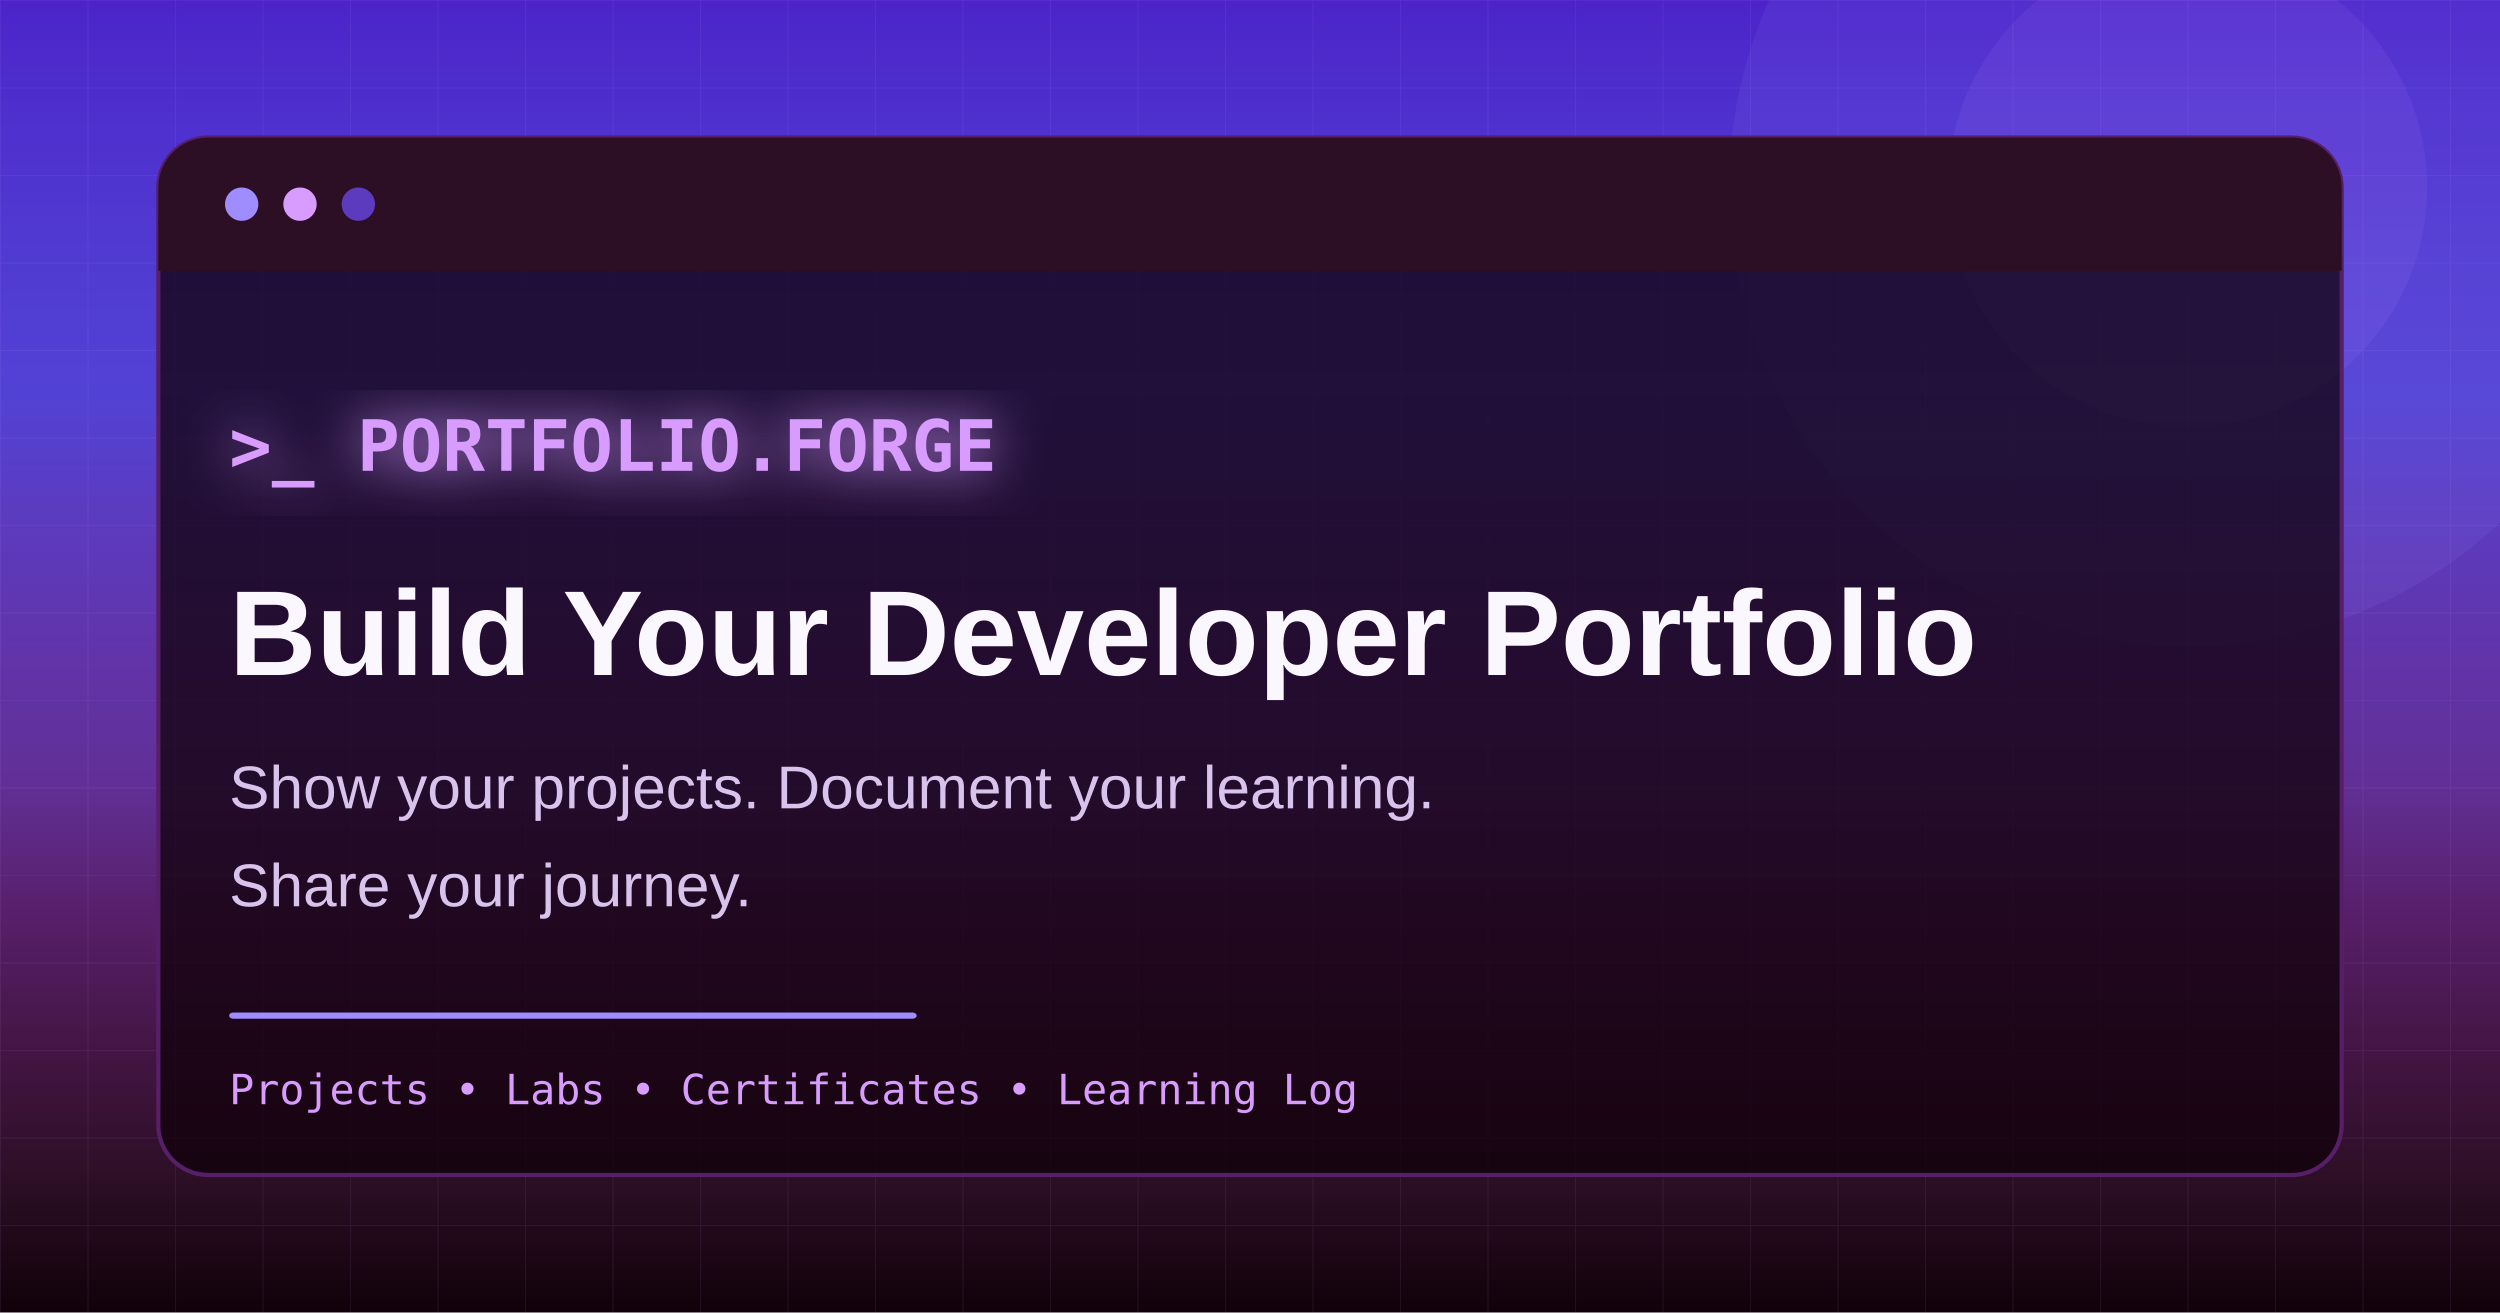
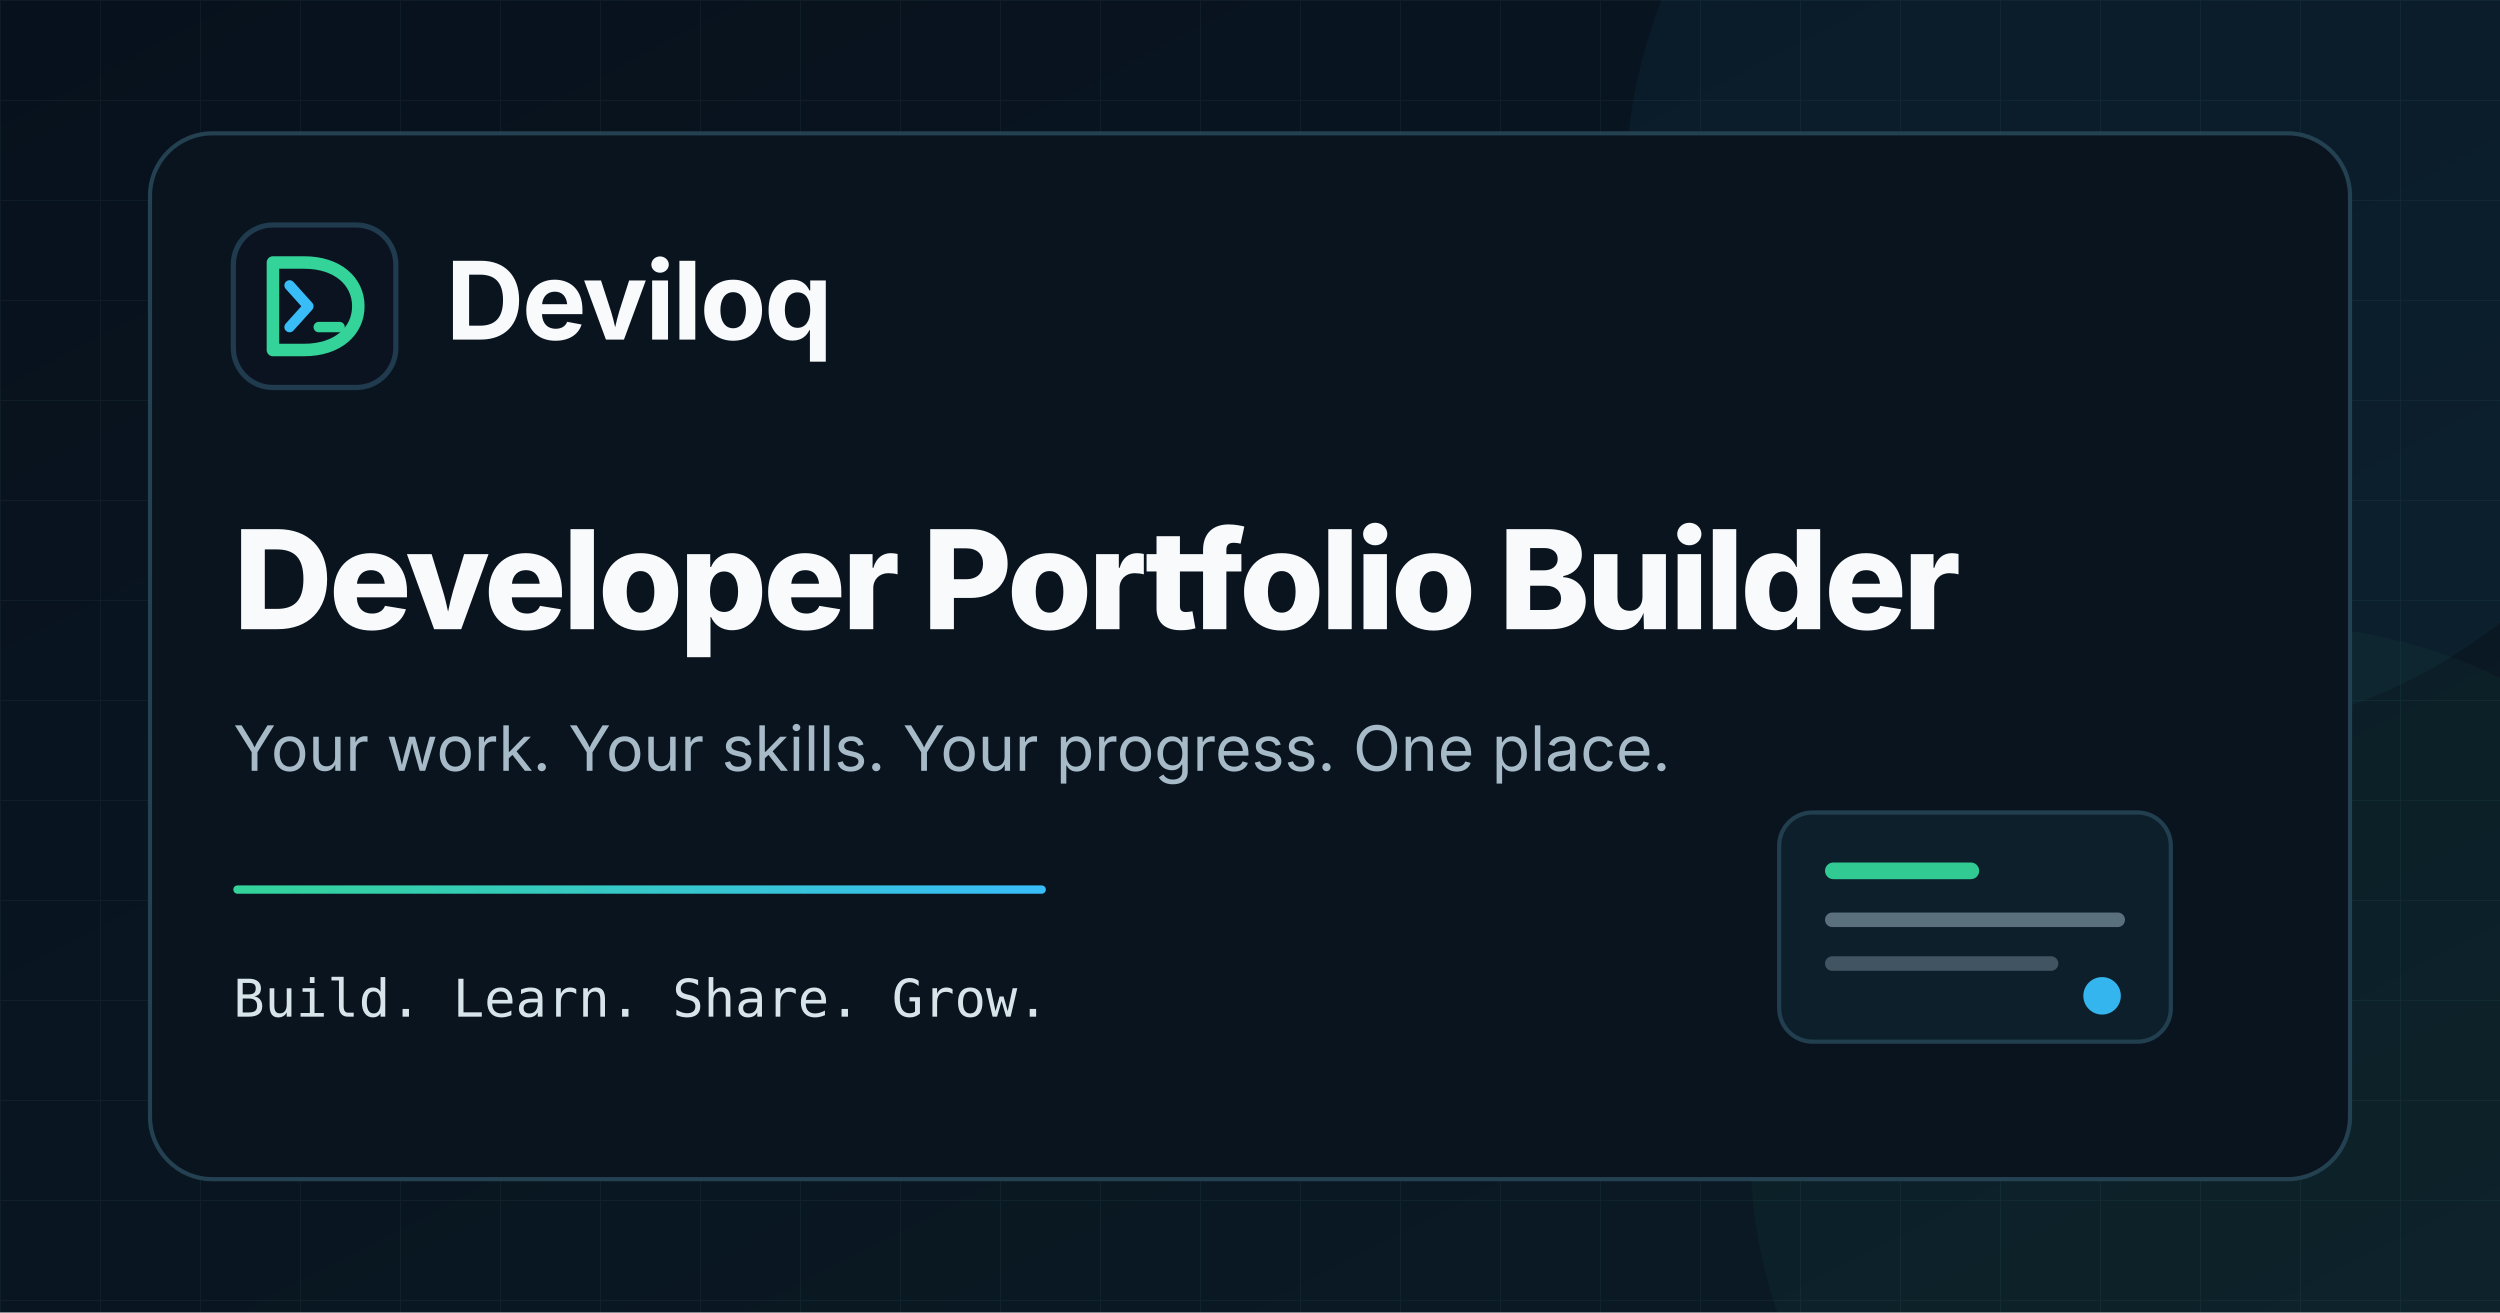
- <svg xmlns="http://www.w3.org/2000/svg" width="1200" height="630" viewBox="0 0 1200 630">
+ <svg xmlns="http://www.w3.org/2000/svg" width="1200" height="630" viewBox="0 0 1200 630" role="img" aria-labelledby="title desc">
  <defs>
-     <linearGradient id="background" x1="0" y1="1" x2="0" y2="0">
-       <stop offset="0" stop-color="#11010a" />
-       <stop offset="0.10" stop-color="#2c0f25" />
-       <stop offset="0.20" stop-color="#441544" />
-       <stop offset="0.30" stop-color="#571f69" />
-       <stop offset="0.40" stop-color="#612f95" />
-       <stop offset="0.50" stop-color="#6134a9" />
-       <stop offset="0.60" stop-color="#5c3bbe" />
-       <stop offset="0.70" stop-color="#5242d4" />
-       <stop offset="0.80" stop-color="#503bd1" />
-       <stop offset="0.87" stop-color="#4f34cf" />
-       <stop offset="0.94" stop-color="#4d2dcc" />
-       <stop offset="1" stop-color="#4c24c9" />
+     <linearGradient id="bg" x1="0" y1="0" x2="1" y2="1">
+       <stop offset="0" stop-color="#07111d" />
+       <stop offset="1" stop-color="#0b1b25" />
    </linearGradient>
-     <pattern id="grid" width="42" height="42" patternUnits="userSpaceOnUse">
-       <path d="M 42 0 L 0 0 0 42" fill="none" stroke="#d89cff" stroke-opacity="0.08" stroke-width="1" />
+     <linearGradient id="line" x1="0" y1="0" x2="1" y2="0">
+       <stop offset="0" stop-color="#34d399" />
+       <stop offset="1" stop-color="#38bdf8" />
+     </linearGradient>
+     <pattern id="grid" width="48" height="48" patternUnits="userSpaceOnUse">
+       <path d="M48 0H0V48" fill="none" stroke="#8ed8d1" stroke-opacity=".055" />
    </pattern>
-     <filter id="glow" x="-40%" y="-40%" width="180%" height="180%">
-       <feGaussianBlur stdDeviation="13" result="blur" />
-       <feMerge>
-         <feMergeNode in="blur" />
-         <feMergeNode in="SourceGraphic" />
-       </feMerge>
-     </filter>
  </defs>
-   <rect width="1200" height="630" fill="url(#background)" />
+   <rect width="1200" height="630" fill="url(#bg)" />
  <rect width="1200" height="630" fill="url(#grid)" />
-   <circle cx="1050" cy="90" r="220" fill="#9f8cff" opacity="0.09" />
-   <circle cx="1050" cy="90" r="115" fill="#d89cff" opacity="0.08" />
-   <rect x="76" y="66" width="1048" height="498" rx="24" fill="#11010a" fill-opacity="0.76" stroke="#571f69" stroke-width="2" />
-   <rect x="76" y="66" width="1048" height="64" rx="24" fill="#2c0f25" />
-   <rect x="76" y="106" width="1048" height="24" fill="#2c0f25" />
-   <circle cx="116" cy="98" r="8" fill="#9f8cff" />
-   <circle cx="144" cy="98" r="8" fill="#d89cff" />
-   <circle cx="172" cy="98" r="8" fill="#5c3bbe" />
-   <text x="110" y="226" fill="#d89cff" font-family="monospace" font-size="34" font-weight="700" filter="url(#glow)">&gt;_ PORTFOLIO.FORGE</text>
-   <text x="110" y="324" fill="#fbf7ff" font-family="Arial, sans-serif" font-size="58" font-weight="700">Build Your Developer Portfolio</text>
-   <text x="110" y="388" fill="#d8c3ec" font-family="Arial, sans-serif" font-size="29">Show your projects. Document your learning.</text>
-   <text x="110" y="435" fill="#d8c3ec" font-family="Arial, sans-serif" font-size="29">Share your journey.</text>
-   <rect x="110" y="486" width="330" height="3" rx="2" fill="#9f8cff" />
-   <text x="110" y="530" fill="#d89cff" font-family="monospace" font-size="20">Projects • Labs • Certificates • Learning Log</text>
+   <circle cx="1040" cy="94" r="260" fill="#38bdf8" opacity=".045" />
+   <circle cx="1090" cy="550" r="250" fill="#34d399" opacity=".04" />
+   <rect x="72" y="64" width="1056" height="502" rx="30" fill="#09141f" stroke="#244152" stroke-width="2" />
+   <rect x="112" y="108" width="78" height="78" rx="19" fill="#0b1220" stroke="#1f3b4d" stroke-width="2.5" />
+   <path d="M131 126h15c16 0 26 9 26 21s-10 21-26 21h-15v-42Z" fill="none" stroke="#34d399" stroke-width="6" stroke-linejoin="round" />
+   <path d="m139 137 9 10-9 10" fill="none" stroke="#38bdf8" stroke-width="5" stroke-linecap="round" stroke-linejoin="round" />
+   <path d="M153 157h10" fill="none" stroke="#34d399" stroke-width="5" stroke-linecap="round" />
+   <text x="214" y="163" fill="#f8fafc" font-family="Inter,Segoe UI,Arial,sans-serif" font-size="52" font-weight="750" letter-spacing="-1">Deviloq</text>
+   <text x="112" y="302" fill="#f8fafc" font-family="Inter,Segoe UI,Arial,sans-serif" font-size="66" font-weight="760" letter-spacing="-1.8">Developer Portfolio Builder</text>
+   <text x="112" y="370" fill="#a7bac7" font-family="Inter,Segoe UI,Arial,sans-serif" font-size="30">Your work. Your skills. Your progress. One place.</text>
+   <rect x="112" y="425" width="390" height="4" rx="2" fill="url(#line)" />
+   <text x="112" y="488" fill="#d7e4ea" font-family="ui-monospace,SFMono-Regular,Consolas,monospace" font-size="25">Build. Learn. Share. Grow.</text>
+   <g transform="translate(854 390)" opacity=".95">
+     <rect width="188" height="110" rx="16" fill="#0e202c" stroke="#244152" stroke-width="2" />
+     <rect x="22" y="24" width="74" height="8" rx="4" fill="#34d399" />
+     <rect x="22" y="48" width="144" height="7" rx="3.5" fill="#78909e" opacity=".75" />
+     <rect x="22" y="69" width="112" height="7" rx="3.5" fill="#78909e" opacity=".5" />
+     <circle cx="155" cy="88" r="9" fill="#38bdf8" />
+   </g>
</svg>
